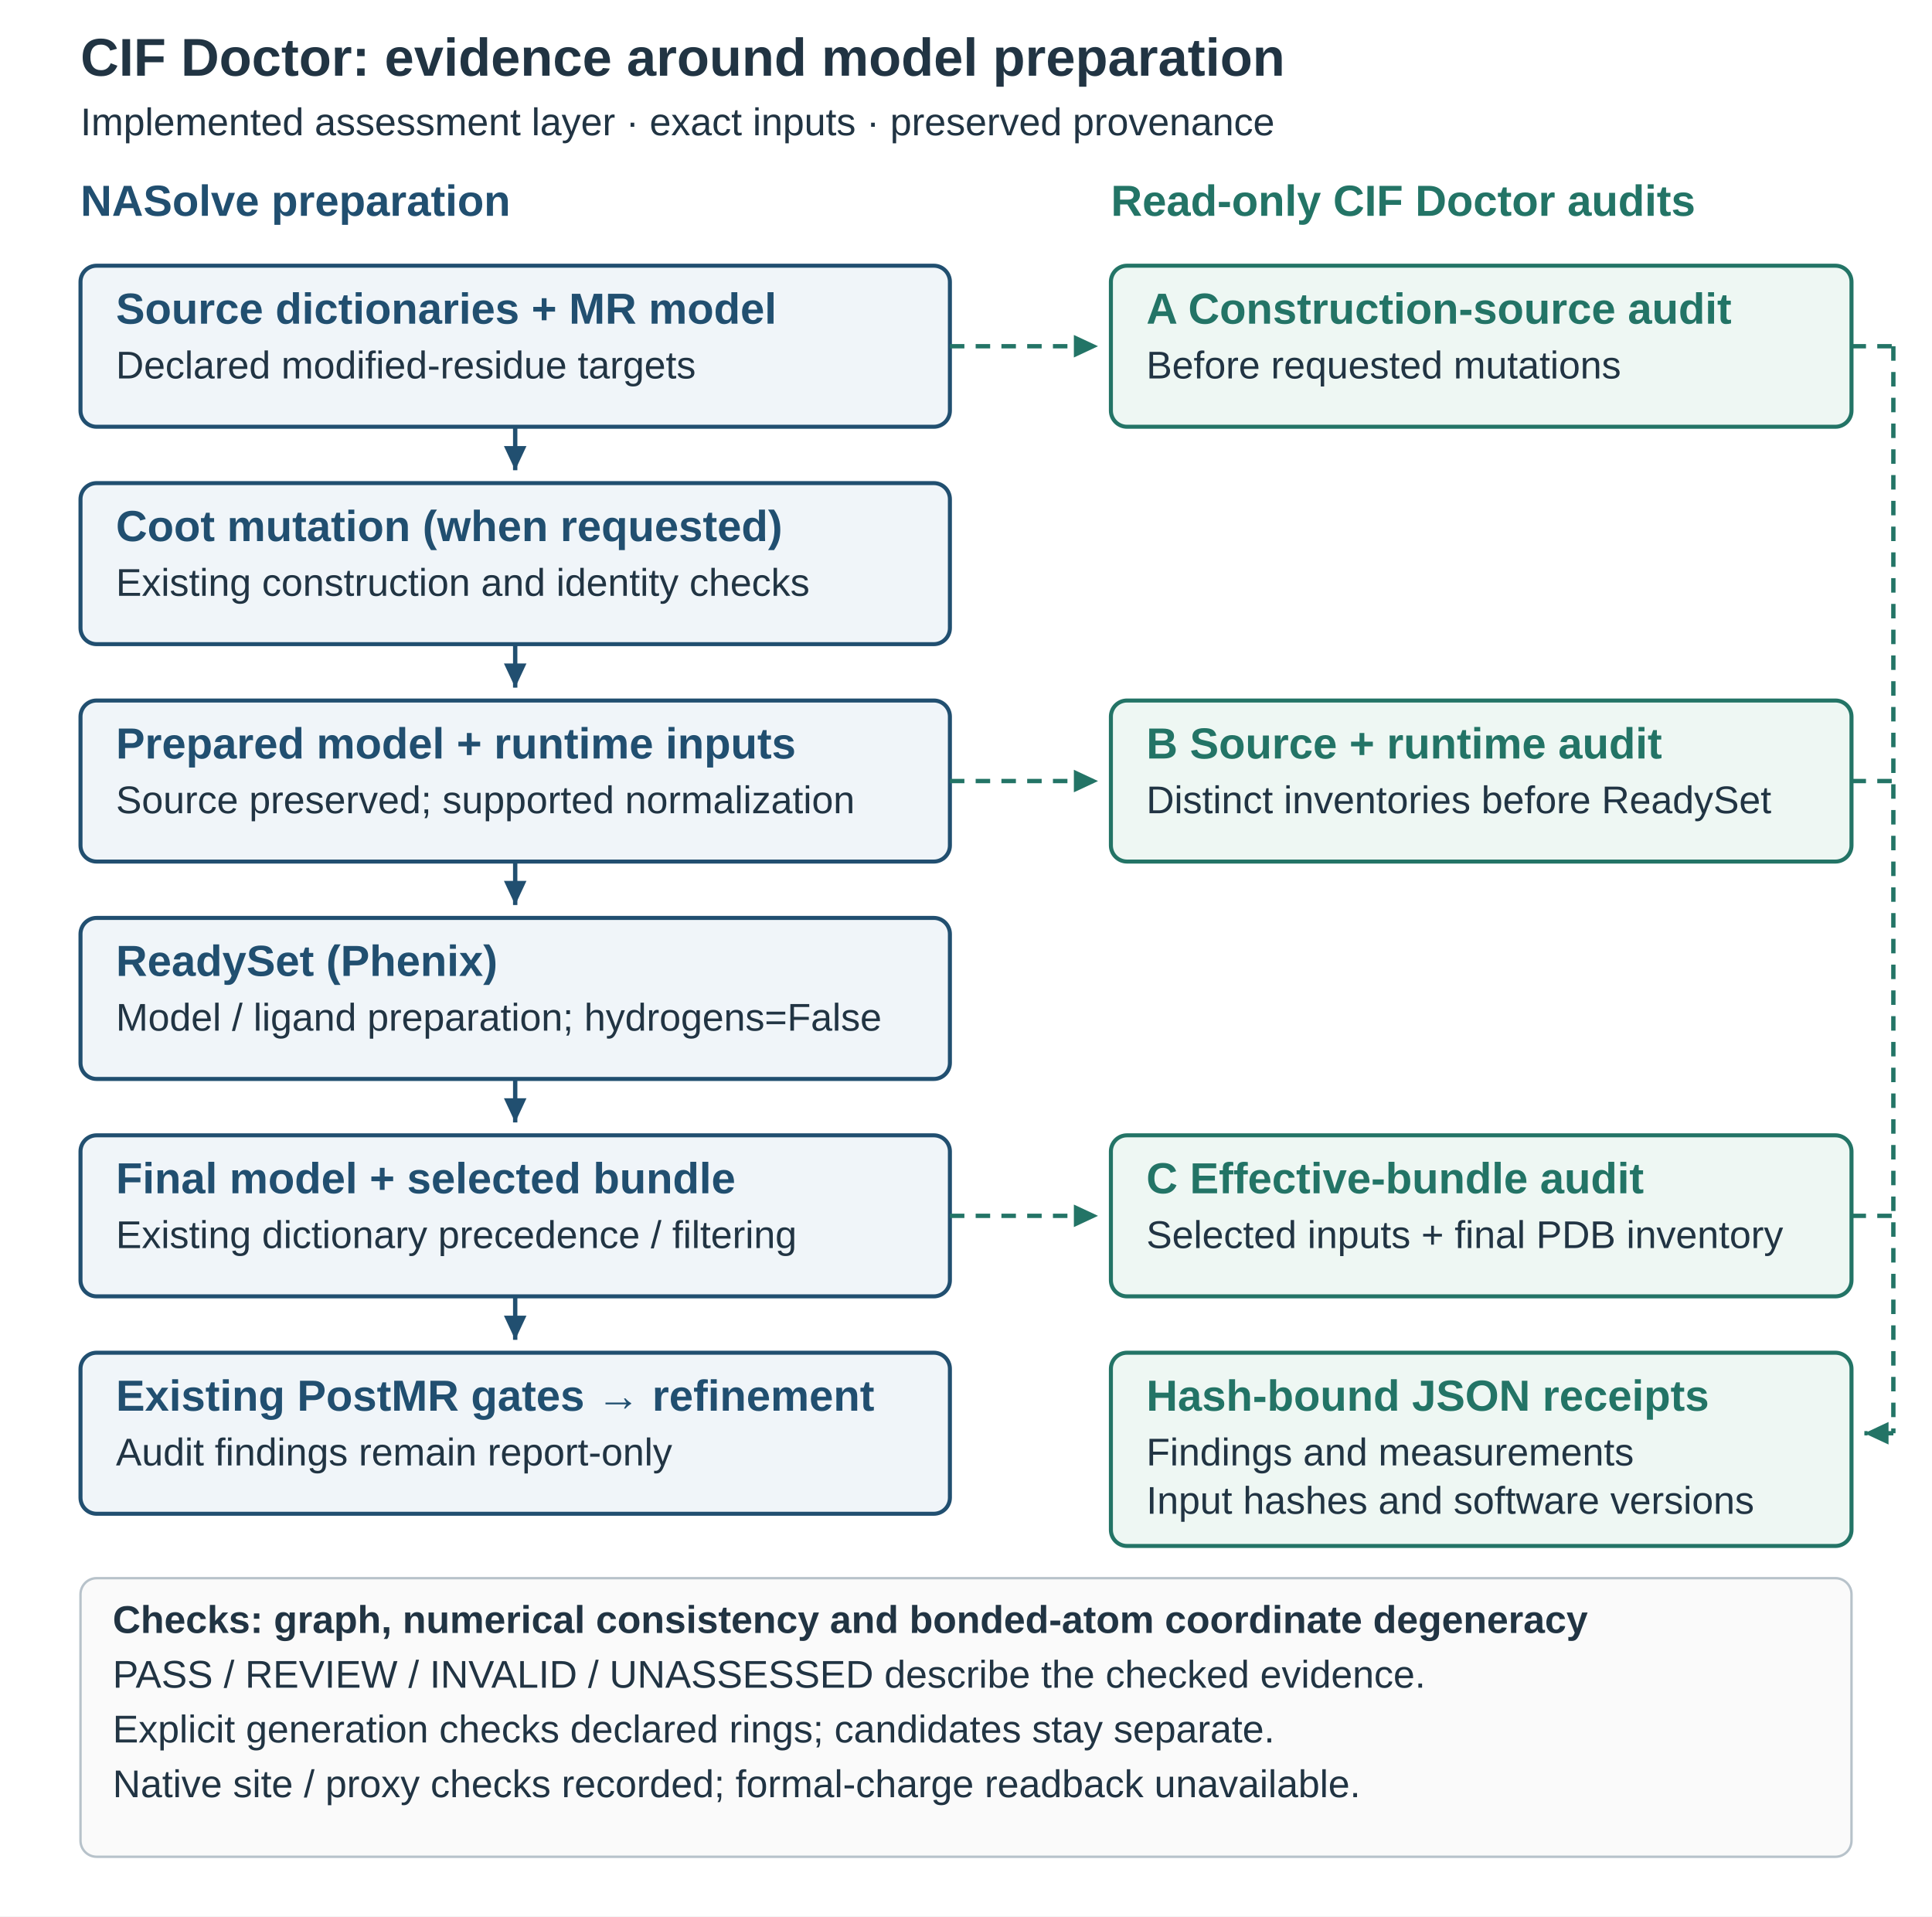
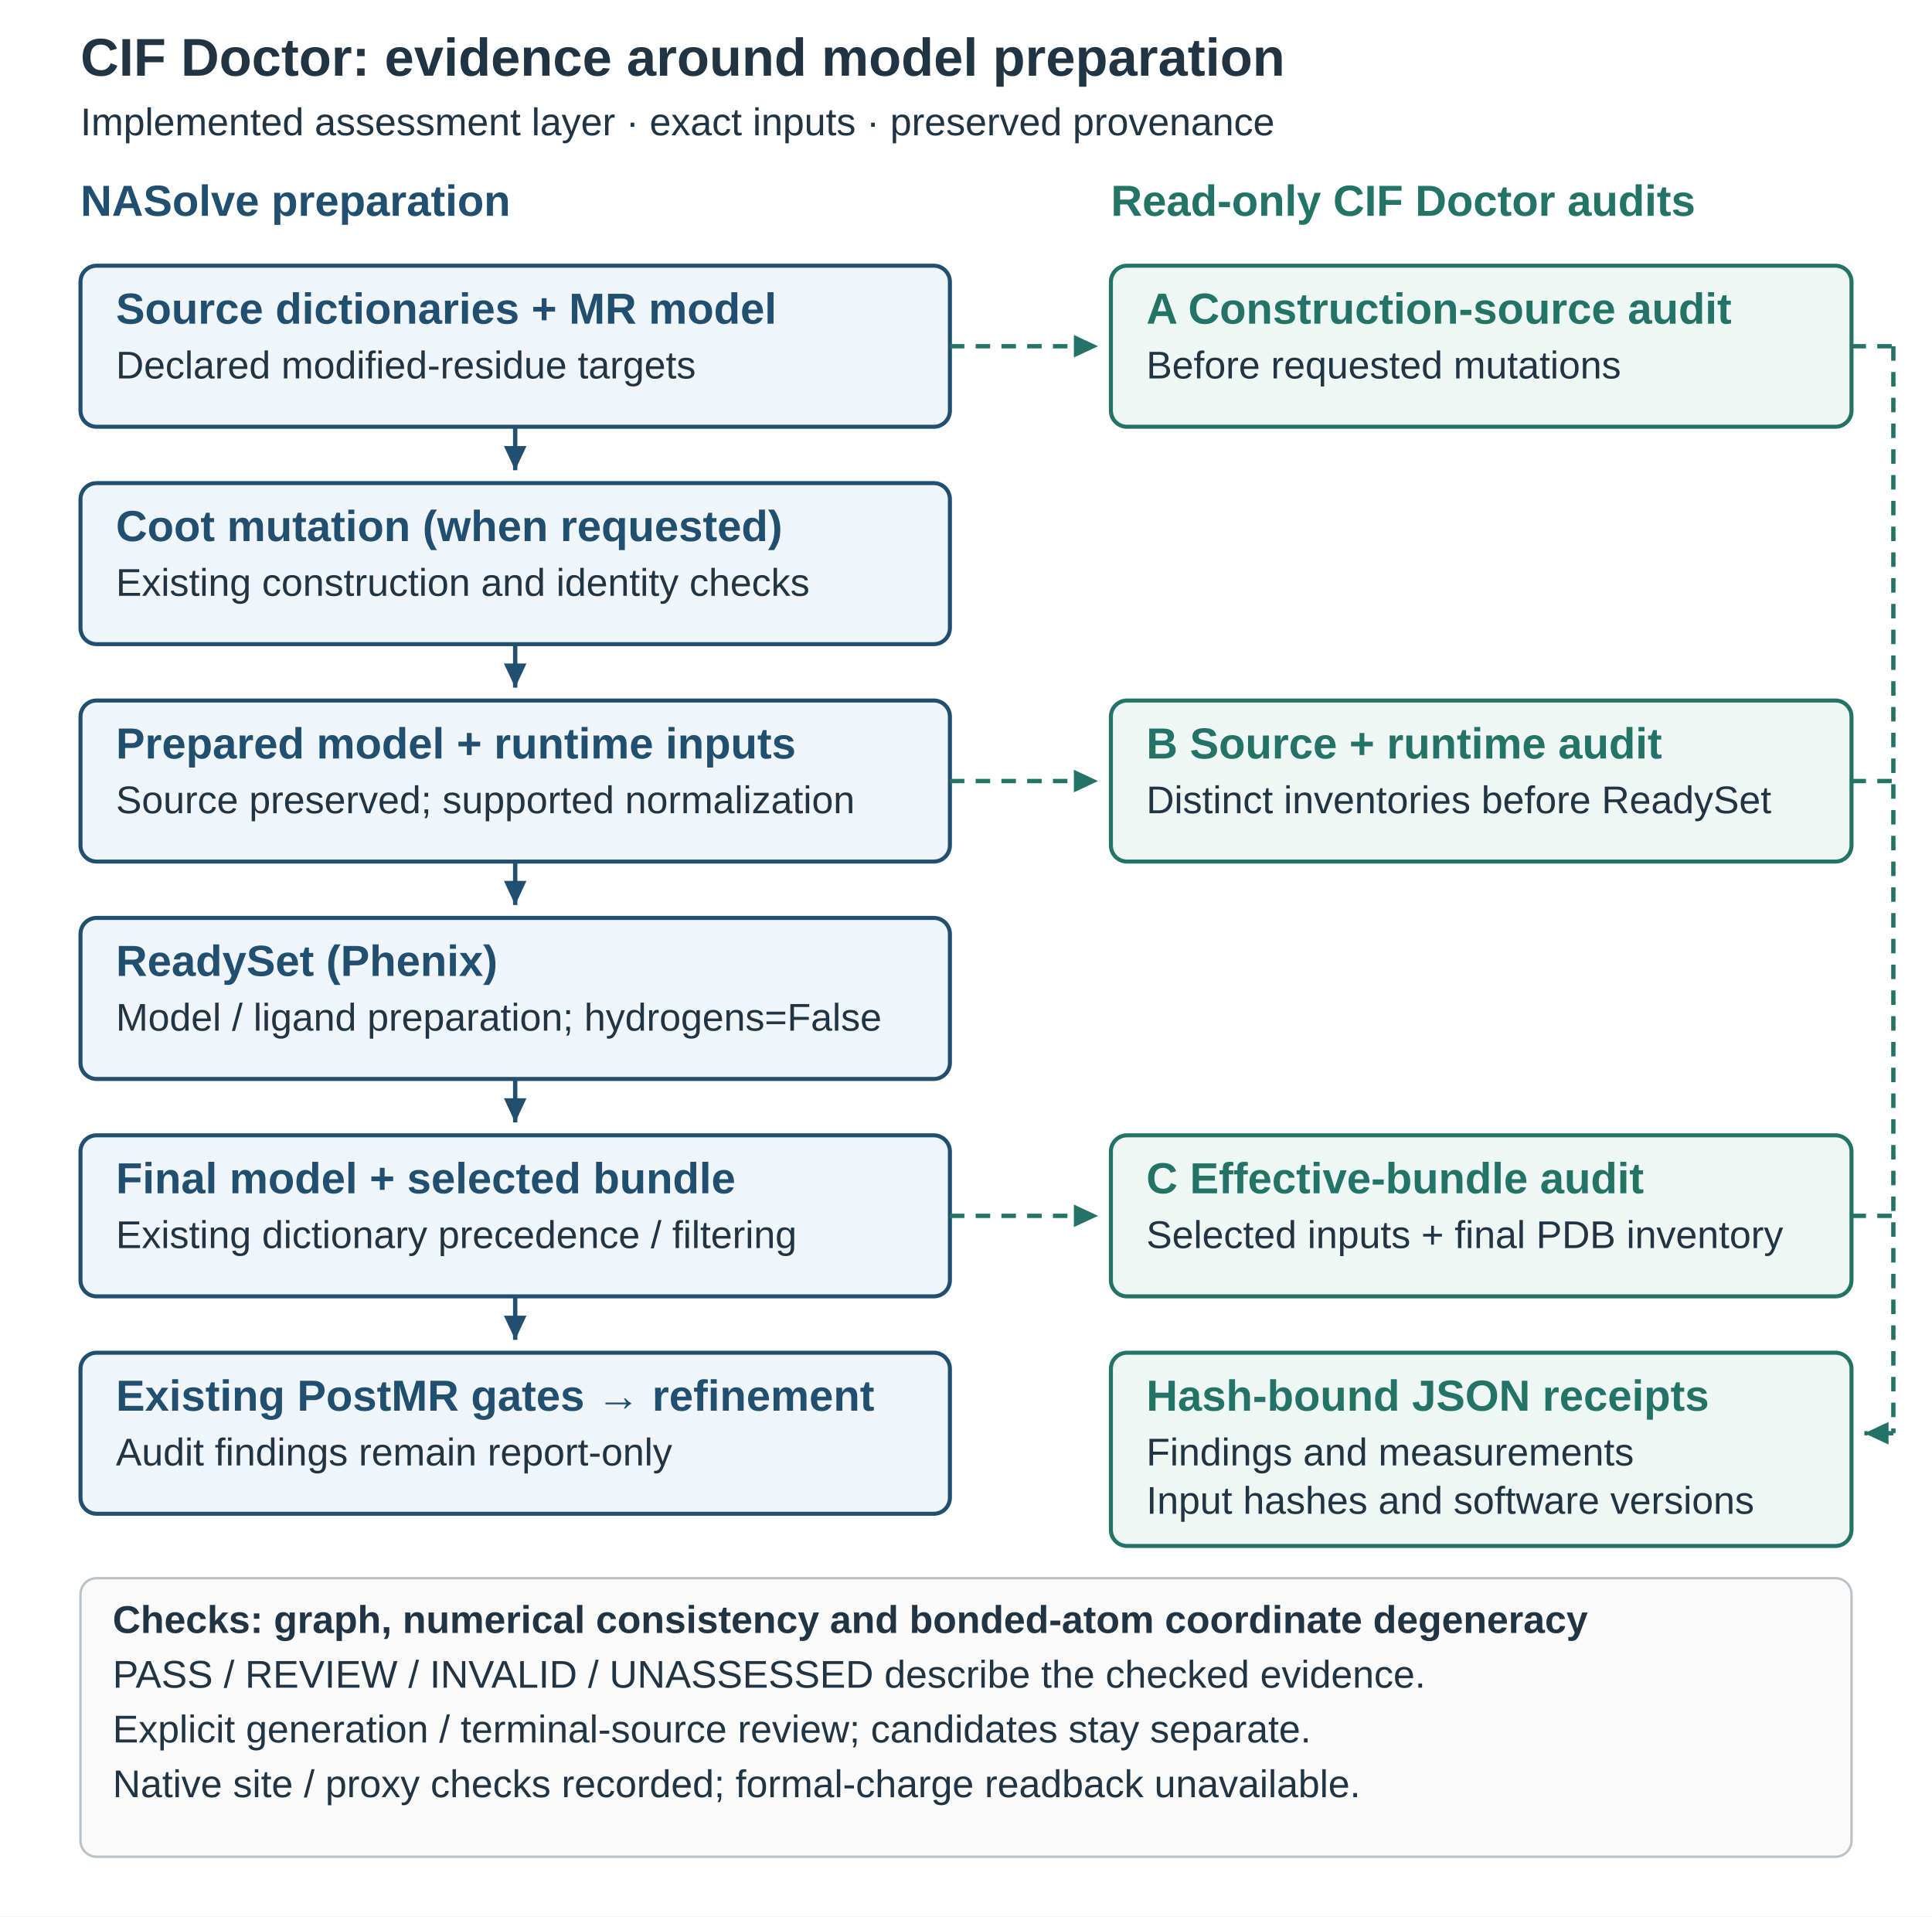
<svg xmlns="http://www.w3.org/2000/svg" width="180mm" height="178.5mm" viewBox="0 0 1200 1190" role="img" aria-labelledby="title description">
  <rect width="1200" height="1190" fill="white" />
  <text x="50" y="47" font-family="Arial, Helvetica, sans-serif" font-size="33" font-weight="bold" fill="#213443" text-anchor="start">CIF Doctor: evidence around model preparation</text>
  <text x="50" y="84" font-family="Arial, Helvetica, sans-serif" font-size="24" font-weight="normal" fill="#213443" text-anchor="start">Implemented assessment layer · exact inputs · preserved provenance</text>
  <text x="50" y="134" font-family="Arial, Helvetica, sans-serif" font-size="27" font-weight="bold" fill="#214f70" text-anchor="start">NASolve preparation</text>
  <text x="690" y="134" font-family="Arial, Helvetica, sans-serif" font-size="27" font-weight="bold" fill="#237466" text-anchor="start">Read-only CIF Doctor audits</text>
  <g id="source-inputs">
    <rect x="50" y="165" width="540" height="100" rx="10" fill="#f0f5f9" stroke="#214f70" stroke-width="2.5" />
    <text x="72" y="201" font-family="Arial, Helvetica, sans-serif" font-size="27" font-weight="bold" fill="#214f70" text-anchor="start">Source dictionaries + MR model</text>
    <text x="72" y="235" font-family="Arial, Helvetica, sans-serif" font-size="24" font-weight="normal" fill="#213443" text-anchor="start">Declared modified-residue targets</text>
  </g>
  <g id="coot-mutation">
    <rect x="50" y="300" width="540" height="100" rx="10" fill="#f0f5f9" stroke="#214f70" stroke-width="2.5" />
    <text x="72" y="336" font-family="Arial, Helvetica, sans-serif" font-size="27" font-weight="bold" fill="#214f70" text-anchor="start">Coot mutation (when requested)</text>
    <text x="72" y="370" font-family="Arial, Helvetica, sans-serif" font-size="24" font-weight="normal" fill="#213443" text-anchor="start">Existing construction and identity checks</text>
  </g>
  <g id="prepared-inputs">
    <rect x="50" y="435" width="540" height="100" rx="10" fill="#f0f5f9" stroke="#214f70" stroke-width="2.5" />
    <text x="72" y="471" font-family="Arial, Helvetica, sans-serif" font-size="27" font-weight="bold" fill="#214f70" text-anchor="start">Prepared model + runtime inputs</text>
    <text x="72" y="505" font-family="Arial, Helvetica, sans-serif" font-size="24" font-weight="normal" fill="#213443" text-anchor="start">Source preserved; supported normalization</text>
  </g>
  <g id="readyset">
    <rect x="50" y="570" width="540" height="100" rx="10" fill="#f0f5f9" stroke="#214f70" stroke-width="2.5" />
    <text x="72" y="606" font-family="Arial, Helvetica, sans-serif" font-size="27" font-weight="bold" fill="#214f70" text-anchor="start">ReadySet (Phenix)</text>
    <text x="72" y="640" font-family="Arial, Helvetica, sans-serif" font-size="24" font-weight="normal" fill="#213443" text-anchor="start">Model / ligand preparation; hydrogens=False</text>
  </g>
  <g id="effective-inputs">
    <rect x="50" y="705" width="540" height="100" rx="10" fill="#f0f5f9" stroke="#214f70" stroke-width="2.5" />
    <text x="72" y="741" font-family="Arial, Helvetica, sans-serif" font-size="27" font-weight="bold" fill="#214f70" text-anchor="start">Final model + selected bundle</text>
    <text x="72" y="775" font-family="Arial, Helvetica, sans-serif" font-size="24" font-weight="normal" fill="#213443" text-anchor="start">Existing dictionary precedence / filtering</text>
  </g>
  <g id="postmr-gates">
    <rect x="50" y="840" width="540" height="100" rx="10" fill="#f0f5f9" stroke="#214f70" stroke-width="2.5" />
    <text x="72" y="876" font-family="Arial, Helvetica, sans-serif" font-size="27" font-weight="bold" fill="#214f70" text-anchor="start">Existing PostMR gates → refinement</text>
    <text x="72" y="910" font-family="Arial, Helvetica, sans-serif" font-size="24" font-weight="normal" fill="#213443" text-anchor="start">Audit findings remain report-only</text>
  </g>
  <g id="preparation-flow-0">
    <path d="M 320.0 265.0 L 320.0 292.0" fill="none" stroke="#214f70" stroke-width="2.7" />
    <polygon points="320.0,292.0 313.0,277.0 327.0,277.0" fill="#214f70" />
  </g>
  <g id="preparation-flow-1">
    <path d="M 320.0 400.0 L 320.0 427.0" fill="none" stroke="#214f70" stroke-width="2.7" />
    <polygon points="320.0,427.0 313.0,412.0 327.0,412.0" fill="#214f70" />
  </g>
  <g id="preparation-flow-2">
    <path d="M 320.0 535.0 L 320.0 562.0" fill="none" stroke="#214f70" stroke-width="2.7" />
    <polygon points="320.0,562.0 313.0,547.0 327.0,547.0" fill="#214f70" />
  </g>
  <g id="preparation-flow-3">
    <path d="M 320.0 670.0 L 320.0 697.0" fill="none" stroke="#214f70" stroke-width="2.7" />
    <polygon points="320.0,697.0 313.0,682.0 327.0,682.0" fill="#214f70" />
  </g>
  <g id="preparation-flow-4">
    <path d="M 320.0 805.0 L 320.0 832.0" fill="none" stroke="#214f70" stroke-width="2.7" />
    <polygon points="320.0,832.0 313.0,817.0 327.0,817.0" fill="#214f70" />
  </g>
  <g id="mutation-audit">
    <rect x="690" y="165" width="460" height="100" rx="10" fill="#eef7f3" stroke="#237466" stroke-width="2.5" />
    <text x="712" y="201" font-family="Arial, Helvetica, sans-serif" font-size="27" font-weight="bold" fill="#237466" text-anchor="start">A  Construction-source audit</text>
    <text x="712" y="235" font-family="Arial, Helvetica, sans-serif" font-size="24" font-weight="normal" fill="#213443" text-anchor="start">Before requested mutations</text>
  </g>
  <g id="audit-branch-mutation-audit">
    <path d="M 590.0 215.0 L 599.0 215.0" fill="none" stroke="#237466" stroke-width="2.7" />
    <path d="M 606.0 215.0 L 615.0 215.0" fill="none" stroke="#237466" stroke-width="2.7" />
    <path d="M 622.0 215.0 L 631.0 215.0" fill="none" stroke="#237466" stroke-width="2.7" />
    <path d="M 638.0 215.0 L 647.0 215.0" fill="none" stroke="#237466" stroke-width="2.7" />
    <path d="M 654.0 215.0 L 663.0 215.0" fill="none" stroke="#237466" stroke-width="2.7" />
    <path d="M 670.0 215.0 L 679.0 215.0" fill="none" stroke="#237466" stroke-width="2.7" />
    <polygon points="682.0,215.0 667.0,222.0 667.0,208.0" fill="#237466" />
  </g>
  <g id="source-runtime-audit">
    <rect x="690" y="435" width="460" height="100" rx="10" fill="#eef7f3" stroke="#237466" stroke-width="2.5" />
    <text x="712" y="471" font-family="Arial, Helvetica, sans-serif" font-size="27" font-weight="bold" fill="#237466" text-anchor="start">B  Source + runtime audit</text>
    <text x="712" y="505" font-family="Arial, Helvetica, sans-serif" font-size="24" font-weight="normal" fill="#213443" text-anchor="start">Distinct inventories before ReadySet</text>
  </g>
  <g id="audit-branch-source-runtime-audit">
    <path d="M 590.0 485.0 L 599.0 485.0" fill="none" stroke="#237466" stroke-width="2.7" />
    <path d="M 606.0 485.0 L 615.0 485.0" fill="none" stroke="#237466" stroke-width="2.7" />
    <path d="M 622.0 485.0 L 631.0 485.0" fill="none" stroke="#237466" stroke-width="2.7" />
    <path d="M 638.0 485.0 L 647.0 485.0" fill="none" stroke="#237466" stroke-width="2.7" />
    <path d="M 654.0 485.0 L 663.0 485.0" fill="none" stroke="#237466" stroke-width="2.7" />
    <path d="M 670.0 485.0 L 679.0 485.0" fill="none" stroke="#237466" stroke-width="2.7" />
    <polygon points="682.0,485.0 667.0,492.0 667.0,478.0" fill="#237466" />
  </g>
  <g id="effective-audit">
    <rect x="690" y="705" width="460" height="100" rx="10" fill="#eef7f3" stroke="#237466" stroke-width="2.5" />
    <text x="712" y="741" font-family="Arial, Helvetica, sans-serif" font-size="27" font-weight="bold" fill="#237466" text-anchor="start">C  Effective-bundle audit</text>
    <text x="712" y="775" font-family="Arial, Helvetica, sans-serif" font-size="24" font-weight="normal" fill="#213443" text-anchor="start">Selected inputs + final PDB inventory</text>
  </g>
  <g id="audit-branch-effective-audit">
    <path d="M 590.0 755.0 L 599.0 755.0" fill="none" stroke="#237466" stroke-width="2.7" />
    <path d="M 606.0 755.0 L 615.0 755.0" fill="none" stroke="#237466" stroke-width="2.7" />
    <path d="M 622.0 755.0 L 631.0 755.0" fill="none" stroke="#237466" stroke-width="2.7" />
    <path d="M 638.0 755.0 L 647.0 755.0" fill="none" stroke="#237466" stroke-width="2.7" />
    <path d="M 654.0 755.0 L 663.0 755.0" fill="none" stroke="#237466" stroke-width="2.7" />
    <path d="M 670.0 755.0 L 679.0 755.0" fill="none" stroke="#237466" stroke-width="2.7" />
    <polygon points="682.0,755.0 667.0,762.0 667.0,748.0" fill="#237466" />
  </g>
  <g id="json-receipts">
    <rect x="690" y="840" width="460" height="120" rx="10" fill="#eef7f3" stroke="#237466" stroke-width="2.5" />
    <text x="712" y="876" font-family="Arial, Helvetica, sans-serif" font-size="27" font-weight="bold" fill="#237466" text-anchor="start">Hash-bound JSON receipts</text>
    <text x="712" y="910" font-family="Arial, Helvetica, sans-serif" font-size="24" font-weight="normal" fill="#213443" text-anchor="start">Findings and measurements</text>
    <text x="712" y="940" font-family="Arial, Helvetica, sans-serif" font-size="24" font-weight="normal" fill="#213443" text-anchor="start">Input hashes and software versions</text>
  </g>
  <g id="mutation-to-receipts">
    <path d="M 1150.0 215.0 L 1159.0 215.0" fill="none" stroke="#237466" stroke-width="2.7" />
    <path d="M 1166.0 215.0 L 1175.0 215.0" fill="none" stroke="#237466" stroke-width="2.7" />
    <path d="M 1176.0 215.0 L 1176.0 224.0" fill="none" stroke="#237466" stroke-width="2.7" />
    <path d="M 1176.0 231.0 L 1176.0 240.0" fill="none" stroke="#237466" stroke-width="2.7" />
    <path d="M 1176.0 247.0 L 1176.0 256.0" fill="none" stroke="#237466" stroke-width="2.7" />
    <path d="M 1176.0 263.0 L 1176.0 272.0" fill="none" stroke="#237466" stroke-width="2.7" />
    <path d="M 1176.0 279.0 L 1176.0 288.0" fill="none" stroke="#237466" stroke-width="2.7" />
    <path d="M 1176.0 295.0 L 1176.0 304.0" fill="none" stroke="#237466" stroke-width="2.7" />
    <path d="M 1176.0 311.0 L 1176.0 320.0" fill="none" stroke="#237466" stroke-width="2.7" />
    <path d="M 1176.0 327.0 L 1176.0 336.0" fill="none" stroke="#237466" stroke-width="2.7" />
    <path d="M 1176.0 343.0 L 1176.0 352.0" fill="none" stroke="#237466" stroke-width="2.7" />
    <path d="M 1176.0 359.0 L 1176.0 368.0" fill="none" stroke="#237466" stroke-width="2.7" />
    <path d="M 1176.0 375.0 L 1176.0 384.0" fill="none" stroke="#237466" stroke-width="2.7" />
    <path d="M 1176.0 391.0 L 1176.0 400.0" fill="none" stroke="#237466" stroke-width="2.7" />
    <path d="M 1176.0 407.0 L 1176.0 416.0" fill="none" stroke="#237466" stroke-width="2.7" />
    <path d="M 1176.0 423.0 L 1176.0 432.0" fill="none" stroke="#237466" stroke-width="2.7" />
    <path d="M 1176.0 439.0 L 1176.0 448.0" fill="none" stroke="#237466" stroke-width="2.7" />
    <path d="M 1176.0 455.0 L 1176.0 464.0" fill="none" stroke="#237466" stroke-width="2.7" />
    <path d="M 1176.0 471.0 L 1176.0 480.0" fill="none" stroke="#237466" stroke-width="2.7" />
    <path d="M 1176.0 487.0 L 1176.0 496.0" fill="none" stroke="#237466" stroke-width="2.7" />
    <path d="M 1176.0 503.0 L 1176.0 512.0" fill="none" stroke="#237466" stroke-width="2.7" />
    <path d="M 1176.0 519.0 L 1176.0 528.0" fill="none" stroke="#237466" stroke-width="2.7" />
    <path d="M 1176.0 535.0 L 1176.0 544.0" fill="none" stroke="#237466" stroke-width="2.7" />
    <path d="M 1176.0 551.0 L 1176.0 560.0" fill="none" stroke="#237466" stroke-width="2.7" />
    <path d="M 1176.0 567.0 L 1176.0 576.0" fill="none" stroke="#237466" stroke-width="2.7" />
    <path d="M 1176.0 583.0 L 1176.0 592.0" fill="none" stroke="#237466" stroke-width="2.7" />
    <path d="M 1176.0 599.0 L 1176.0 608.0" fill="none" stroke="#237466" stroke-width="2.7" />
    <path d="M 1176.0 615.0 L 1176.0 624.0" fill="none" stroke="#237466" stroke-width="2.7" />
    <path d="M 1176.0 631.0 L 1176.0 640.0" fill="none" stroke="#237466" stroke-width="2.7" />
    <path d="M 1176.0 647.0 L 1176.0 656.0" fill="none" stroke="#237466" stroke-width="2.7" />
    <path d="M 1176.0 663.0 L 1176.0 672.0" fill="none" stroke="#237466" stroke-width="2.7" />
    <path d="M 1176.0 679.0 L 1176.0 688.0" fill="none" stroke="#237466" stroke-width="2.7" />
    <path d="M 1176.0 695.0 L 1176.0 704.0" fill="none" stroke="#237466" stroke-width="2.7" />
    <path d="M 1176.0 711.0 L 1176.0 720.0" fill="none" stroke="#237466" stroke-width="2.7" />
    <path d="M 1176.0 727.0 L 1176.0 736.0" fill="none" stroke="#237466" stroke-width="2.7" />
    <path d="M 1176.0 743.0 L 1176.0 752.0" fill="none" stroke="#237466" stroke-width="2.7" />
    <path d="M 1176.0 759.0 L 1176.0 768.0" fill="none" stroke="#237466" stroke-width="2.7" />
    <path d="M 1176.0 775.0 L 1176.0 784.0" fill="none" stroke="#237466" stroke-width="2.7" />
    <path d="M 1176.0 791.0 L 1176.0 800.0" fill="none" stroke="#237466" stroke-width="2.7" />
    <path d="M 1176.0 807.0 L 1176.0 816.0" fill="none" stroke="#237466" stroke-width="2.7" />
    <path d="M 1176.0 823.0 L 1176.0 832.0" fill="none" stroke="#237466" stroke-width="2.7" />
    <path d="M 1176.0 839.0 L 1176.0 848.0" fill="none" stroke="#237466" stroke-width="2.7" />
    <path d="M 1176.0 855.0 L 1176.0 864.0" fill="none" stroke="#237466" stroke-width="2.7" />
    <path d="M 1176.0 871.0 L 1176.0 880.0" fill="none" stroke="#237466" stroke-width="2.7" />
    <path d="M 1176.0 887.0 L 1176.0 890.0" fill="none" stroke="#237466" stroke-width="2.7" />
    <path d="M 1176.0 890.0 L 1167.0 890.0" fill="none" stroke="#237466" stroke-width="2.7" />
    <path d="M 1160.0 890.0 L 1158.0 890.0" fill="none" stroke="#237466" stroke-width="2.7" />
    <polygon points="1158.0,890.0 1173.0,883.0 1173.0,897.0" fill="#237466" />
  </g>
  <g id="source-to-receipts">
    <path d="M 1150.0 485.0 L 1159.0 485.0" fill="none" stroke="#237466" stroke-width="2.7" />
    <path d="M 1166.0 485.0 L 1175.0 485.0" fill="none" stroke="#237466" stroke-width="2.7" />
  </g>
  <g id="effective-to-receipts">
    <path d="M 1150.0 755.0 L 1159.0 755.0" fill="none" stroke="#237466" stroke-width="2.7" />
    <path d="M 1166.0 755.0 L 1175.0 755.0" fill="none" stroke="#237466" stroke-width="2.7" />
  </g>
  <g id="scope-notes">
    <rect x="50" y="980" width="1100" height="173" rx="10" fill="#fafafa" stroke="#b7c2ca" stroke-width="1.5" />
    <text x="70" y="1014" font-family="Arial, Helvetica, sans-serif" font-size="24" font-weight="bold" fill="#213443" text-anchor="start">Checks: graph, numerical consistency and bonded-atom coordinate degeneracy</text>
    <text x="70" y="1048" font-family="Arial, Helvetica, sans-serif" font-size="24" font-weight="normal" fill="#213443" text-anchor="start">PASS / REVIEW / INVALID / UNASSESSED describe the checked evidence.</text>
-     <text x="70" y="1082" font-family="Arial, Helvetica, sans-serif" font-size="24" font-weight="normal" fill="#213443" text-anchor="start">Explicit generation checks declared rings; candidates stay separate.</text>
+     <text x="70" y="1082" font-family="Arial, Helvetica, sans-serif" font-size="24" font-weight="normal" fill="#213443" text-anchor="start">Explicit generation / terminal-source review; candidates stay separate.</text>
    <text x="70" y="1116" font-family="Arial, Helvetica, sans-serif" font-size="24" font-weight="normal" fill="#213443" text-anchor="start">Native site / proxy checks recorded; formal-charge readback unavailable.</text>
  </g>
</svg>
